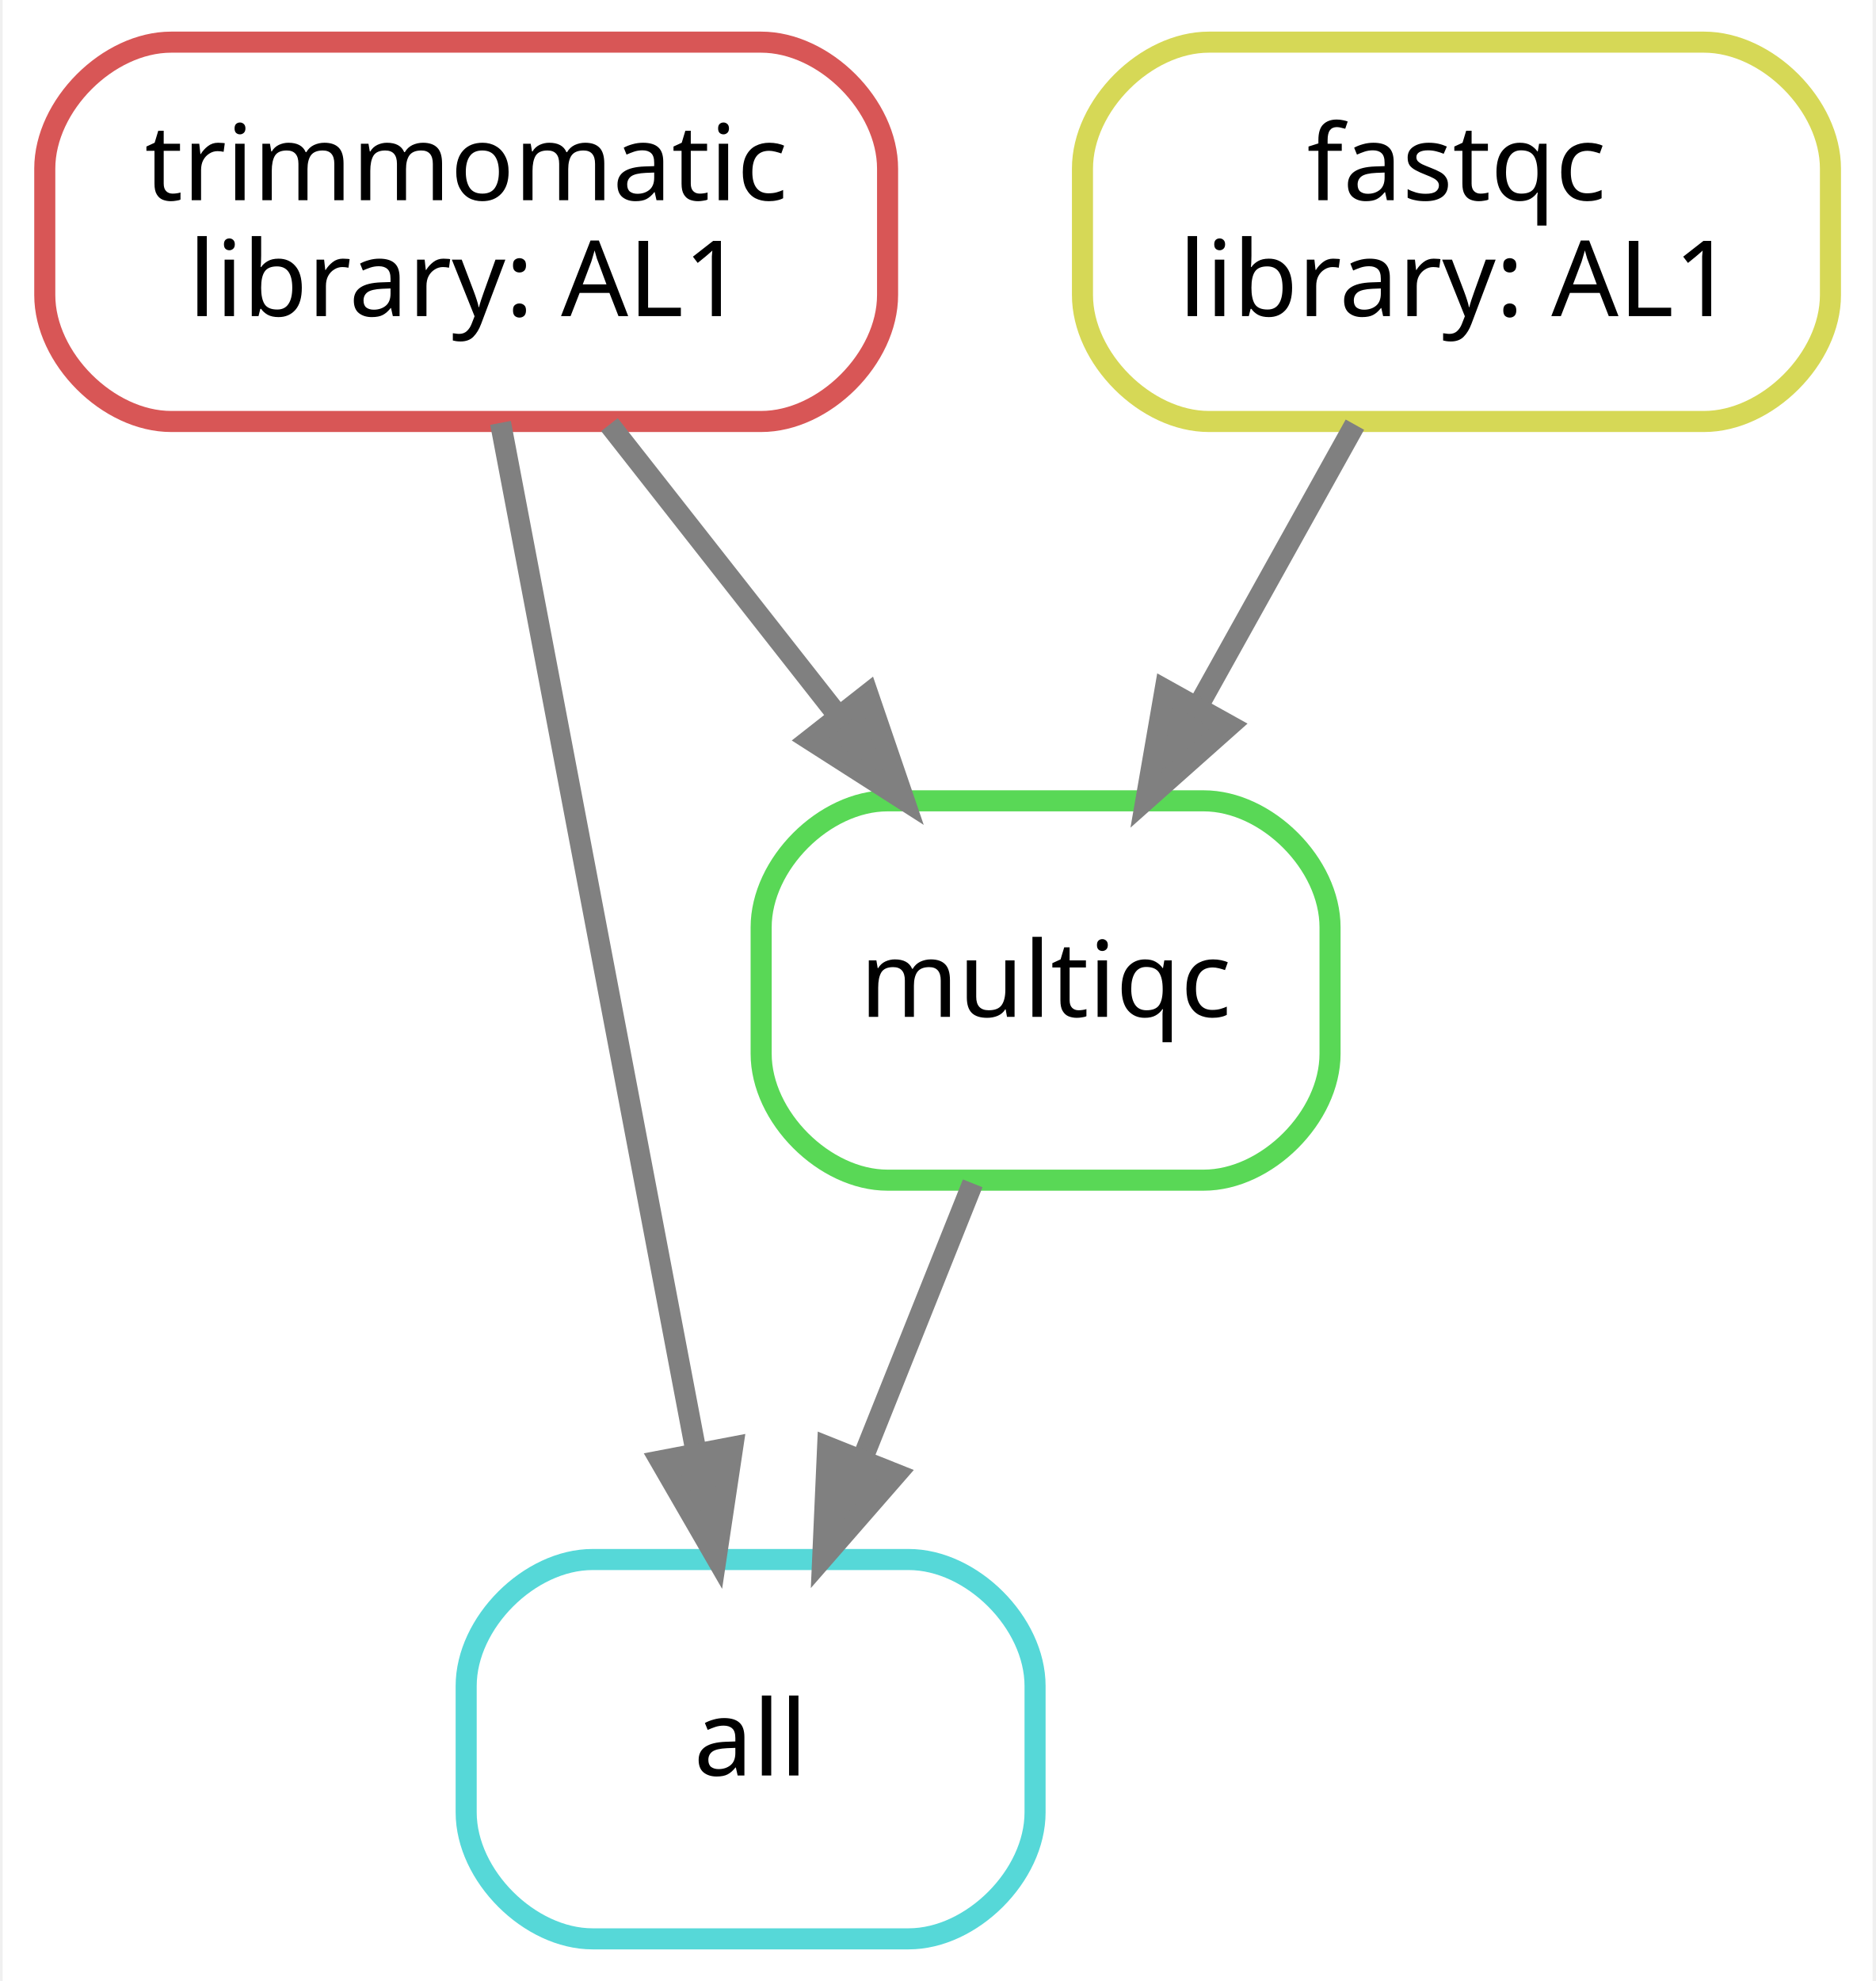
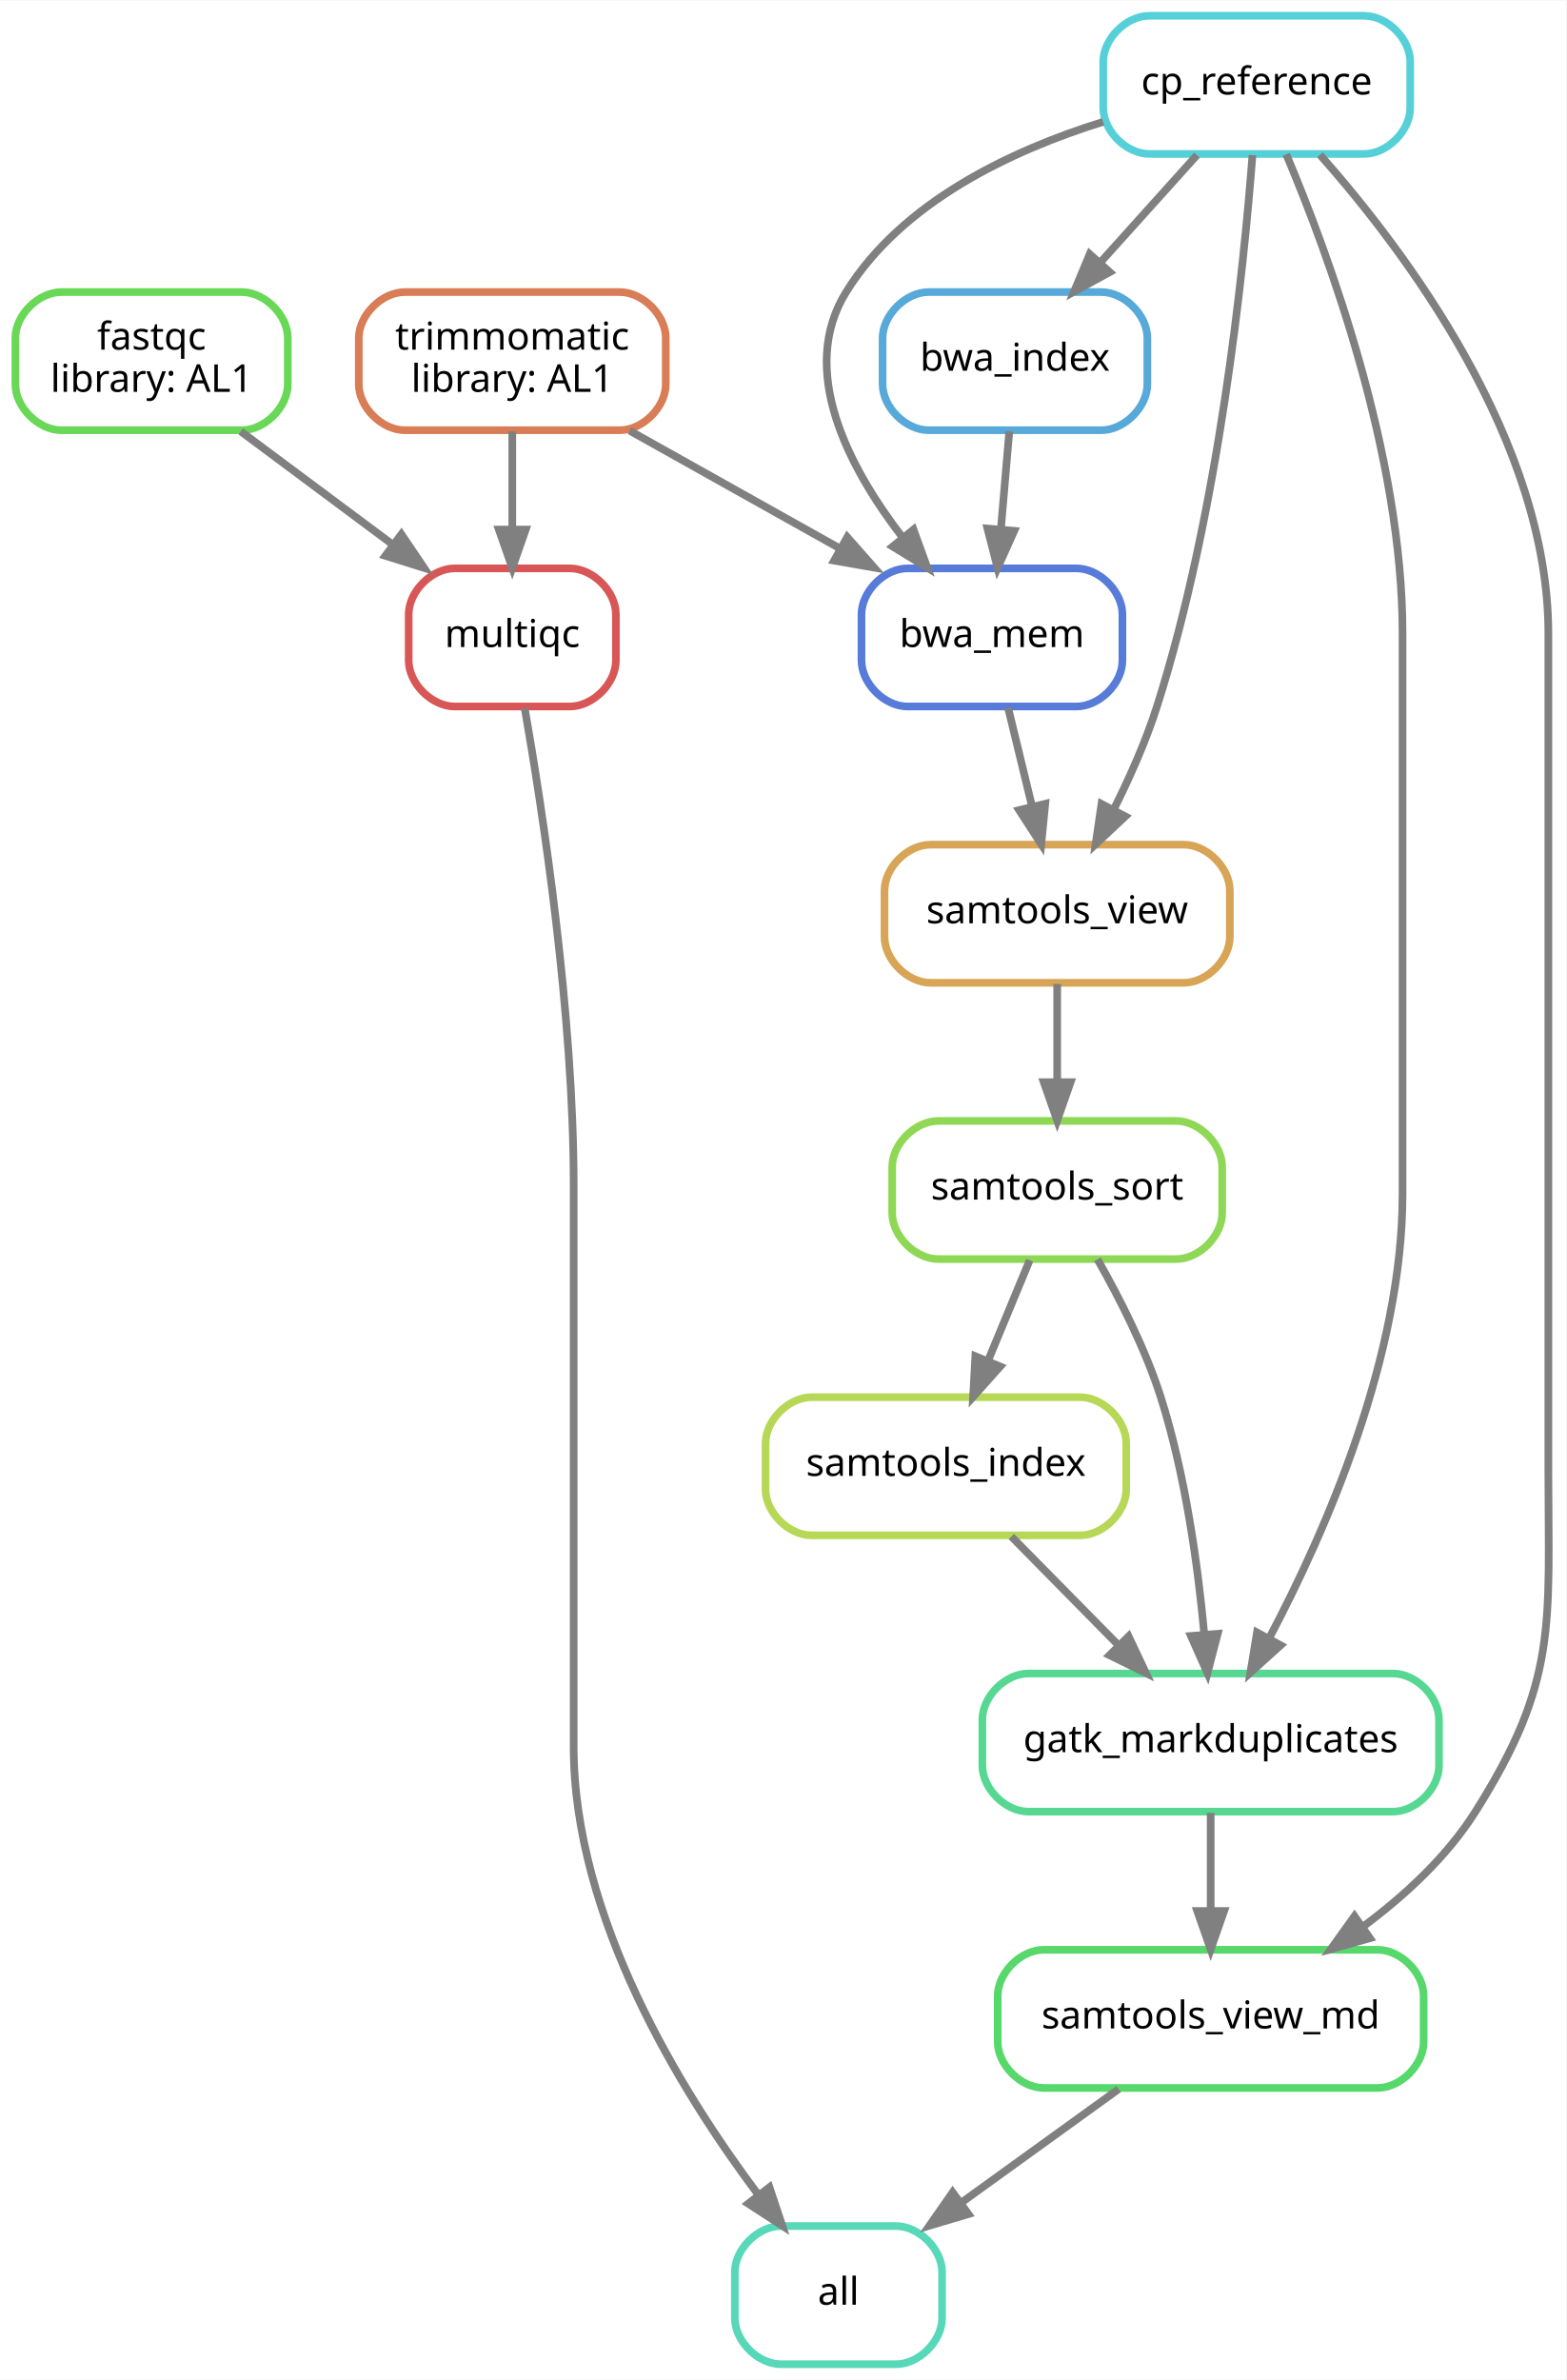
- <svg xmlns="http://www.w3.org/2000/svg" width="178pt" height="188pt" viewBox="0.00 0.00 177.50 188.00">
-   <g id="graph0" class="graph" transform="scale(1 1) rotate(0) translate(4 184)">
-     <polygon fill="white" stroke="transparent" points="-4,4 -4,-184 173.5,-184 173.5,4 -4,4" />
+ <svg xmlns="http://www.w3.org/2000/svg" width="408pt" height="620pt" viewBox="0.00 0.00 408.15 620.00">
+   <g id="graph0" class="graph" transform="scale(1 1) rotate(0) translate(4 616)">
+     <polygon fill="white" stroke="transparent" points="-4,4 -4,-616 404.15,-616 404.15,4 -4,4" />
    <g id="node1" class="node">
-       <path fill="none" stroke="#56d8d8" stroke-width="2" d="M82,-36C82,-36 52,-36 52,-36 46,-36 40,-30 40,-24 40,-24 40,-12 40,-12 40,-6 46,0 52,0 52,0 82,0 82,0 88,0 94,-6 94,-12 94,-12 94,-24 94,-24 94,-30 88,-36 82,-36" />
-       <text text-anchor="middle" x="67" y="-15.5" font-family="sans" font-size="10.00">all</text>
+       <path fill="none" stroke="#56d8b9" stroke-width="2" d="M229.5,-36C229.5,-36 199.5,-36 199.5,-36 193.5,-36 187.5,-30 187.5,-24 187.5,-24 187.5,-12 187.5,-12 187.5,-6 193.5,0 199.5,0 199.5,0 229.5,0 229.5,0 235.5,0 241.5,-6 241.5,-12 241.5,-12 241.5,-24 241.5,-24 241.5,-30 235.5,-36 229.5,-36" />
+       <text text-anchor="middle" x="214.5" y="-15.5" font-family="sans" font-size="10.00">all</text>
    </g>
    <g id="node2" class="node">
-       <path fill="none" stroke="#59d856" stroke-width="2" d="M110,-108C110,-108 80,-108 80,-108 74,-108 68,-102 68,-96 68,-96 68,-84 68,-84 68,-78 74,-72 80,-72 80,-72 110,-72 110,-72 116,-72 122,-78 122,-84 122,-84 122,-96 122,-96 122,-102 116,-108 110,-108" />
-       <text text-anchor="middle" x="95" y="-87.5" font-family="sans" font-size="10.00">multiqc</text>
+       <path fill="none" stroke="#d85656" stroke-width="2" d="M144.5,-468C144.5,-468 114.5,-468 114.5,-468 108.5,-468 102.5,-462 102.5,-456 102.5,-456 102.5,-444 102.5,-444 102.5,-438 108.5,-432 114.5,-432 114.5,-432 144.5,-432 144.5,-432 150.5,-432 156.5,-438 156.5,-444 156.5,-444 156.5,-456 156.5,-456 156.5,-462 150.5,-468 144.5,-468" />
+       <text text-anchor="middle" x="129.5" y="-447.5" font-family="sans" font-size="10.00">multiqc</text>
    </g>
    <g id="edge1" class="edge">
-       <path fill="none" stroke="grey" stroke-width="2" d="M88.08,-71.7C84.93,-63.81 81.12,-54.3 77.62,-45.55" />
-       <polygon fill="grey" stroke="grey" stroke-width="2" points="80.81,-44.09 73.84,-36.1 74.31,-46.69 80.81,-44.09" />
+       <path fill="none" stroke="grey" stroke-width="2" d="M132.74,-431.58C137.41,-404.87 145.5,-352.15 145.5,-307 145.5,-307 145.5,-307 145.5,-161 145.5,-116.48 173.28,-71.29 193.58,-44.2" />
+       <polygon fill="grey" stroke="grey" stroke-width="2" points="196.52,-46.12 199.87,-36.07 190.98,-41.84 196.52,-46.12" />
    </g>
    <g id="node3" class="node">
-       <path fill="none" stroke="#d85656" stroke-width="2" d="M68,-180C68,-180 12,-180 12,-180 6,-180 0,-174 0,-168 0,-168 0,-156 0,-156 0,-150 6,-144 12,-144 12,-144 68,-144 68,-144 74,-144 80,-150 80,-156 80,-156 80,-168 80,-168 80,-174 74,-180 68,-180" />
-       <text text-anchor="middle" x="40" y="-165" font-family="sans" font-size="10.00">trimmomatic</text>
-       <text text-anchor="middle" x="40" y="-154" font-family="sans" font-size="10.00">library: AL1</text>
+       <path fill="none" stroke="#56d86b" stroke-width="2" d="M355,-108C355,-108 268,-108 268,-108 262,-108 256,-102 256,-96 256,-96 256,-84 256,-84 256,-78 262,-72 268,-72 268,-72 355,-72 355,-72 361,-72 367,-78 367,-84 367,-84 367,-96 367,-96 367,-102 361,-108 355,-108" />
+       <text text-anchor="middle" x="311.5" y="-87.5" font-family="sans" font-size="10.00">samtools_view_md</text>
    </g>
    <g id="edge2" class="edge">
-       <path fill="none" stroke="grey" stroke-width="2" d="M43.26,-143.87C47.86,-119.67 56.31,-75.21 61.79,-46.39" />
-       <polygon fill="grey" stroke="grey" stroke-width="2" points="65.3,-46.67 63.73,-36.19 58.43,-45.36 65.3,-46.67" />
+       <path fill="none" stroke="grey" stroke-width="2" d="M287.52,-71.7C275.19,-62.8 259.98,-51.82 246.65,-42.2" />
+       <polygon fill="grey" stroke="grey" stroke-width="2" points="248.36,-39.12 238.2,-36.1 244.26,-44.79 248.36,-39.12" />
+     </g>
+     <g id="node4" class="node">
+       <path fill="none" stroke="#68d856" stroke-width="2" d="M59,-540C59,-540 12,-540 12,-540 6,-540 0,-534 0,-528 0,-528 0,-516 0,-516 0,-510 6,-504 12,-504 12,-504 59,-504 59,-504 65,-504 71,-510 71,-516 71,-516 71,-528 71,-528 71,-534 65,-540 59,-540" />
+       <text text-anchor="middle" x="35.5" y="-525" font-family="sans" font-size="10.00">fastqc</text>
+       <text text-anchor="middle" x="35.5" y="-514" font-family="sans" font-size="10.00">library: AL1</text>
+     </g>
+     <g id="edge3" class="edge">
+       <path fill="none" stroke="grey" stroke-width="2" d="M58.74,-503.7C70.69,-494.8 85.42,-483.82 98.35,-474.2" />
+       <polygon fill="grey" stroke="grey" stroke-width="2" points="100.6,-476.88 106.53,-468.1 96.42,-471.27 100.6,-476.88" />
+     </g>
+     <g id="node5" class="node">
+       <path fill="none" stroke="#d87d56" stroke-width="2" d="M157.5,-540C157.5,-540 101.5,-540 101.5,-540 95.5,-540 89.5,-534 89.5,-528 89.5,-528 89.5,-516 89.5,-516 89.5,-510 95.5,-504 101.5,-504 101.5,-504 157.5,-504 157.5,-504 163.5,-504 169.5,-510 169.5,-516 169.5,-516 169.5,-528 169.5,-528 169.5,-534 163.5,-540 157.5,-540" />
+       <text text-anchor="middle" x="129.5" y="-525" font-family="sans" font-size="10.00">trimmomatic</text>
+       <text text-anchor="middle" x="129.5" y="-514" font-family="sans" font-size="10.00">library: AL1</text>
    </g>
    <g id="edge4" class="edge">
-       <path fill="none" stroke="grey" stroke-width="2" d="M53.6,-143.7C60.12,-135.39 68.07,-125.28 75.25,-116.14" />
-       <polygon fill="grey" stroke="grey" stroke-width="2" points="78.13,-118.13 81.56,-108.1 72.63,-113.81 78.13,-118.13" />
+       <path fill="none" stroke="grey" stroke-width="2" d="M129.5,-503.7C129.5,-495.98 129.5,-486.71 129.5,-478.11" />
+       <polygon fill="grey" stroke="grey" stroke-width="2" points="133,-478.1 129.5,-468.1 126,-478.1 133,-478.1" />
    </g>
-     <g id="node4" class="node">
-       <path fill="none" stroke="#d6d856" stroke-width="2" d="M157.5,-180C157.5,-180 110.5,-180 110.5,-180 104.5,-180 98.5,-174 98.5,-168 98.5,-168 98.5,-156 98.5,-156 98.5,-150 104.5,-144 110.5,-144 110.5,-144 157.5,-144 157.5,-144 163.5,-144 169.5,-150 169.5,-156 169.5,-156 169.5,-168 169.5,-168 169.5,-174 163.5,-180 157.5,-180" />
-       <text text-anchor="middle" x="134" y="-165" font-family="sans" font-size="10.00">fastqc</text>
-       <text text-anchor="middle" x="134" y="-154" font-family="sans" font-size="10.00">library: AL1</text>
+     <g id="node11" class="node">
+       <path fill="none" stroke="#567bd8" stroke-width="2" d="M276.5,-468C276.5,-468 232.5,-468 232.5,-468 226.5,-468 220.5,-462 220.5,-456 220.5,-456 220.5,-444 220.5,-444 220.5,-438 226.5,-432 232.5,-432 232.5,-432 276.5,-432 276.5,-432 282.5,-432 288.5,-438 288.5,-444 288.5,-444 288.5,-456 288.5,-456 288.5,-462 282.5,-468 276.5,-468" />
+       <text text-anchor="middle" x="254.5" y="-447.5" font-family="sans" font-size="10.00">bwa_mem</text>
    </g>
-     <g id="edge3" class="edge">
-       <path fill="none" stroke="grey" stroke-width="2" d="M124.36,-143.7C119.87,-135.64 114.44,-125.89 109.48,-116.98" />
-       <polygon fill="grey" stroke="grey" stroke-width="2" points="112.45,-115.14 104.53,-108.1 106.34,-118.54 112.45,-115.14" />
+     <g id="edge15" class="edge">
+       <path fill="none" stroke="grey" stroke-width="2" d="M160.08,-503.88C176.57,-494.64 197.12,-483.13 214.84,-473.21" />
+       <polygon fill="grey" stroke="grey" stroke-width="2" points="216.79,-476.13 223.8,-468.19 213.37,-470.02 216.79,-476.13" />
+     </g>
+     <g id="node6" class="node">
+       <path fill="none" stroke="#56d892" stroke-width="2" d="M359,-180C359,-180 264,-180 264,-180 258,-180 252,-174 252,-168 252,-168 252,-156 252,-156 252,-150 258,-144 264,-144 264,-144 359,-144 359,-144 365,-144 371,-150 371,-156 371,-156 371,-168 371,-168 371,-174 365,-180 359,-180" />
+       <text text-anchor="middle" x="311.5" y="-159.5" font-family="sans" font-size="10.00">gatk_markduplicates</text>
+     </g>
+     <g id="edge5" class="edge">
+       <path fill="none" stroke="grey" stroke-width="2" d="M311.5,-143.7C311.5,-135.98 311.5,-126.71 311.5,-118.11" />
+       <polygon fill="grey" stroke="grey" stroke-width="2" points="315,-118.1 311.5,-108.1 308,-118.1 315,-118.1" />
+     </g>
+     <g id="node7" class="node">
+       <path fill="none" stroke="#56d0d8" stroke-width="2" d="M351.5,-612C351.5,-612 295.5,-612 295.5,-612 289.5,-612 283.5,-606 283.5,-600 283.5,-600 283.5,-588 283.5,-588 283.5,-582 289.5,-576 295.5,-576 295.5,-576 351.5,-576 351.5,-576 357.5,-576 363.5,-582 363.5,-588 363.5,-588 363.5,-600 363.5,-600 363.5,-606 357.5,-612 351.5,-612" />
+       <text text-anchor="middle" x="323.5" y="-591.5" font-family="sans" font-size="10.00">cp_reference</text>
+     </g>
+     <g id="edge6" class="edge">
+       <path fill="none" stroke="grey" stroke-width="2" d="M339.99,-575.77C362.34,-550.53 399.5,-501.05 399.5,-451 399.5,-451 399.5,-451 399.5,-233 399.5,-192.55 402.09,-178.2 380.5,-144 373.11,-132.29 362.17,-122.18 351.17,-114.01" />
+       <polygon fill="grey" stroke="grey" stroke-width="2" points="353,-111.02 342.8,-108.15 348.98,-116.76 353,-111.02" />
+     </g>
+     <g id="edge8" class="edge">
+       <path fill="none" stroke="grey" stroke-width="2" d="M331.19,-575.91C342.29,-549.62 361.5,-497.45 361.5,-451 361.5,-451 361.5,-451 361.5,-305 361.5,-262.68 341.5,-217.09 326.8,-189.3" />
+       <polygon fill="grey" stroke="grey" stroke-width="2" points="329.72,-187.35 321.86,-180.24 323.57,-190.7 329.72,-187.35" />
+     </g>
+     <g id="node10" class="node">
+       <path fill="none" stroke="#d8a456" stroke-width="2" d="M304.5,-396C304.5,-396 238.5,-396 238.5,-396 232.5,-396 226.5,-390 226.5,-384 226.5,-384 226.5,-372 226.5,-372 226.5,-366 232.5,-360 238.5,-360 238.5,-360 304.5,-360 304.5,-360 310.5,-360 316.5,-366 316.5,-372 316.5,-372 316.5,-384 316.5,-384 316.5,-390 310.5,-396 304.5,-396" />
+       <text text-anchor="middle" x="271.5" y="-375.5" font-family="sans" font-size="10.00">samtools_view</text>
+     </g>
+     <g id="edge13" class="edge">
+       <path fill="none" stroke="grey" stroke-width="2" d="M322.39,-575.69C320.1,-545.78 313.64,-482.72 297.5,-432 294.61,-422.92 290.39,-413.44 286.18,-405.05" />
+       <polygon fill="grey" stroke="grey" stroke-width="2" points="289.25,-403.36 281.52,-396.12 283.05,-406.61 289.25,-403.36" />
+     </g>
+     <g id="edge14" class="edge">
+       <path fill="none" stroke="grey" stroke-width="2" d="M283.47,-584.36C259.56,-576.92 231.09,-563.51 216.5,-540 203.9,-519.7 217.03,-494.49 231.19,-476.08" />
+       <polygon fill="grey" stroke="grey" stroke-width="2" points="234.05,-478.11 237.67,-468.15 228.63,-473.68 234.05,-478.11" />
+     </g>
+     <g id="node12" class="node">
+       <path fill="none" stroke="#56a9d8" stroke-width="2" d="M283,-540C283,-540 238,-540 238,-540 232,-540 226,-534 226,-528 226,-528 226,-516 226,-516 226,-510 232,-504 238,-504 238,-504 283,-504 283,-504 289,-504 295,-510 295,-516 295,-516 295,-528 295,-528 295,-534 289,-540 283,-540" />
+       <text text-anchor="middle" x="260.5" y="-519.5" font-family="sans" font-size="10.00">bwa_index</text>
+     </g>
+     <g id="edge17" class="edge">
+       <path fill="none" stroke="grey" stroke-width="2" d="M307.93,-575.7C300.3,-567.22 290.98,-556.86 282.62,-547.58" />
+       <polygon fill="grey" stroke="grey" stroke-width="2" points="285.19,-545.2 275.89,-540.1 279.98,-549.88 285.19,-545.2" />
+     </g>
+     <g id="node8" class="node">
+       <path fill="none" stroke="#8fd856" stroke-width="2" d="M302.5,-324C302.5,-324 240.5,-324 240.5,-324 234.5,-324 228.5,-318 228.5,-312 228.5,-312 228.5,-300 228.5,-300 228.5,-294 234.5,-288 240.5,-288 240.5,-288 302.5,-288 302.5,-288 308.5,-288 314.5,-294 314.5,-300 314.5,-300 314.5,-312 314.5,-312 314.5,-318 308.5,-324 302.5,-324" />
+       <text text-anchor="middle" x="271.5" y="-303.5" font-family="sans" font-size="10.00">samtools_sort</text>
+     </g>
+     <g id="edge7" class="edge">
+       <path fill="none" stroke="grey" stroke-width="2" d="M281.99,-287.95C287.74,-277.85 294.49,-264.6 298.5,-252 304.92,-231.82 308.19,-208.04 309.84,-190.14" />
+       <polygon fill="grey" stroke="grey" stroke-width="2" points="313.33,-190.35 310.66,-180.1 306.36,-189.78 313.33,-190.35" />
+     </g>
+     <g id="node9" class="node">
+       <path fill="none" stroke="#b6d856" stroke-width="2" d="M277.5,-252C277.5,-252 207.5,-252 207.5,-252 201.5,-252 195.5,-246 195.5,-240 195.5,-240 195.5,-228 195.5,-228 195.5,-222 201.5,-216 207.5,-216 207.5,-216 277.5,-216 277.5,-216 283.5,-216 289.5,-222 289.5,-228 289.5,-228 289.5,-240 289.5,-240 289.5,-246 283.5,-252 277.5,-252" />
+       <text text-anchor="middle" x="242.5" y="-231.5" font-family="sans" font-size="10.00">samtools_index</text>
+     </g>
+     <g id="edge11" class="edge">
+       <path fill="none" stroke="grey" stroke-width="2" d="M264.33,-287.7C261.07,-279.81 257.13,-270.3 253.5,-261.55" />
+       <polygon fill="grey" stroke="grey" stroke-width="2" points="256.65,-260 249.59,-252.1 250.18,-262.68 256.65,-260" />
+     </g>
+     <g id="edge9" class="edge">
+       <path fill="none" stroke="grey" stroke-width="2" d="M259.56,-215.7C268,-207.14 278.32,-196.66 287.54,-187.3" />
+       <polygon fill="grey" stroke="grey" stroke-width="2" points="290.11,-189.68 294.64,-180.1 285.13,-184.77 290.11,-189.68" />
+     </g>
+     <g id="edge10" class="edge">
+       <path fill="none" stroke="grey" stroke-width="2" d="M271.5,-359.7C271.5,-351.98 271.5,-342.71 271.5,-334.11" />
+       <polygon fill="grey" stroke="grey" stroke-width="2" points="275,-334.1 271.5,-324.1 268,-334.1 275,-334.1" />
+     </g>
+     <g id="edge12" class="edge">
+       <path fill="none" stroke="grey" stroke-width="2" d="M258.7,-431.7C260.6,-423.9 262.88,-414.51 264.98,-405.83" />
+       <polygon fill="grey" stroke="grey" stroke-width="2" points="268.39,-406.65 267.35,-396.1 261.58,-405 268.39,-406.65" />
+     </g>
+     <g id="edge16" class="edge">
+       <path fill="none" stroke="grey" stroke-width="2" d="M259.02,-503.7C258.36,-495.98 257.56,-486.71 256.82,-478.11" />
+       <polygon fill="grey" stroke="grey" stroke-width="2" points="260.31,-477.77 255.97,-468.1 253.33,-478.37 260.31,-477.77" />
    </g>
  </g>
</svg>
